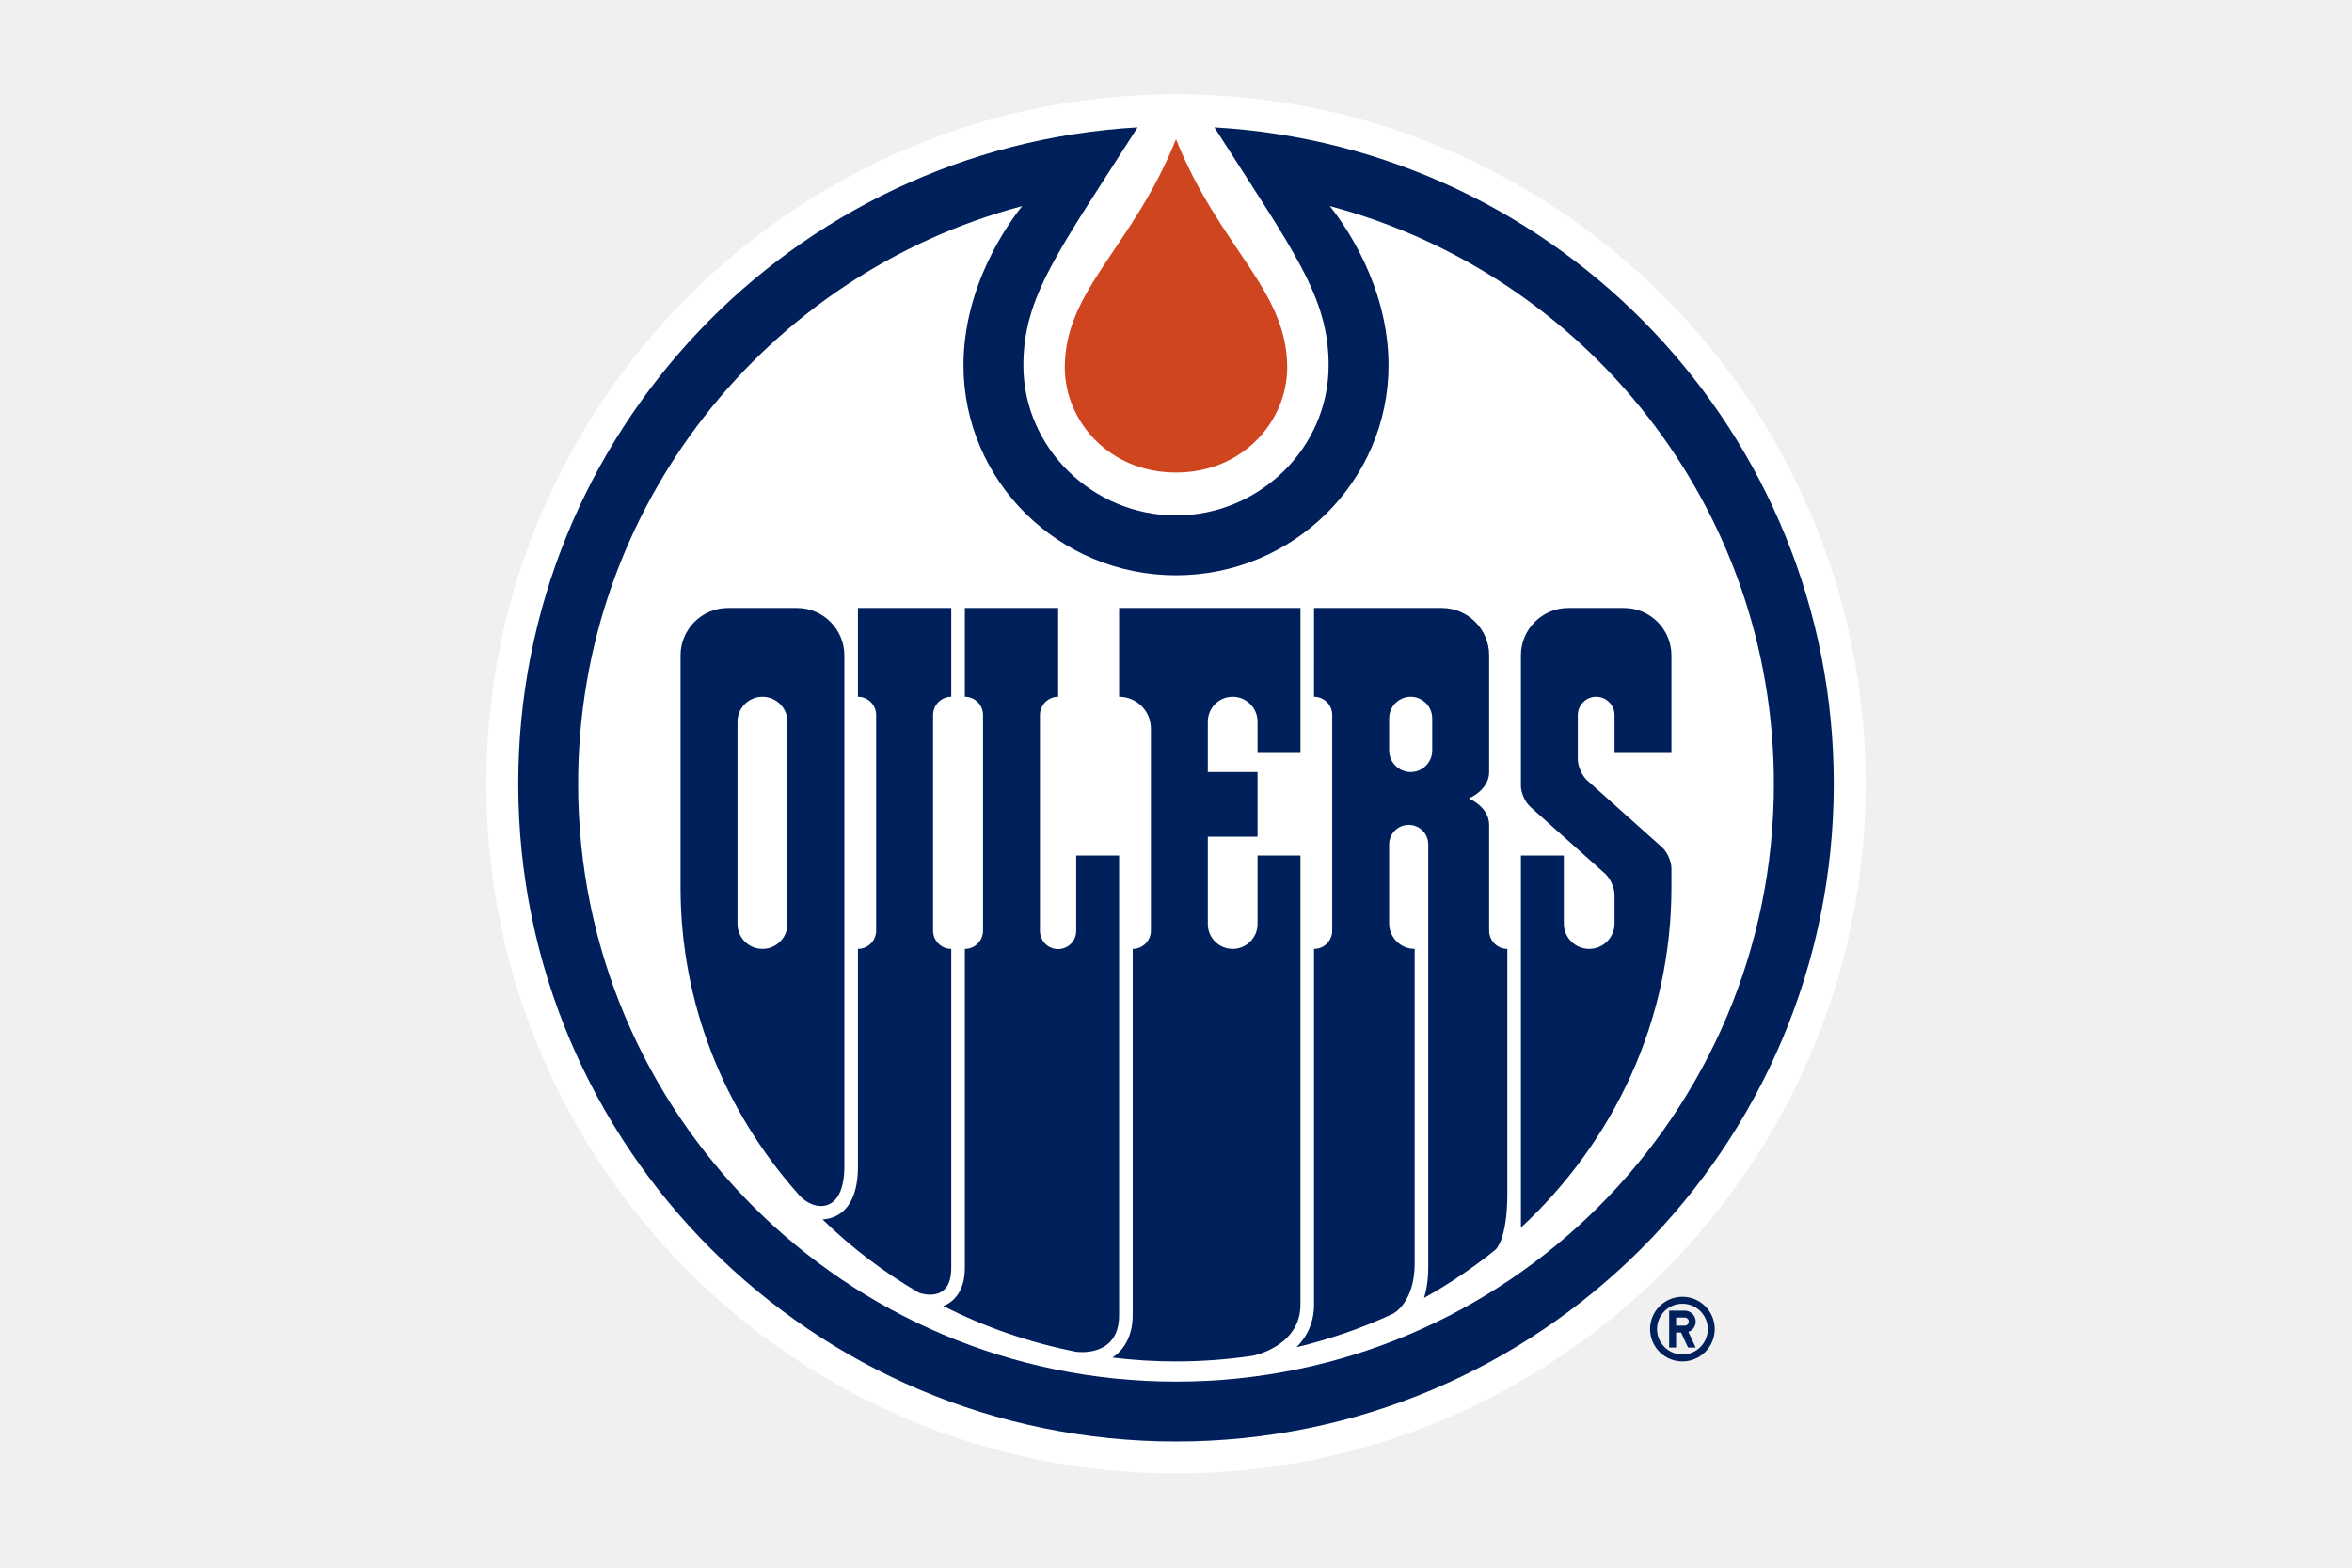
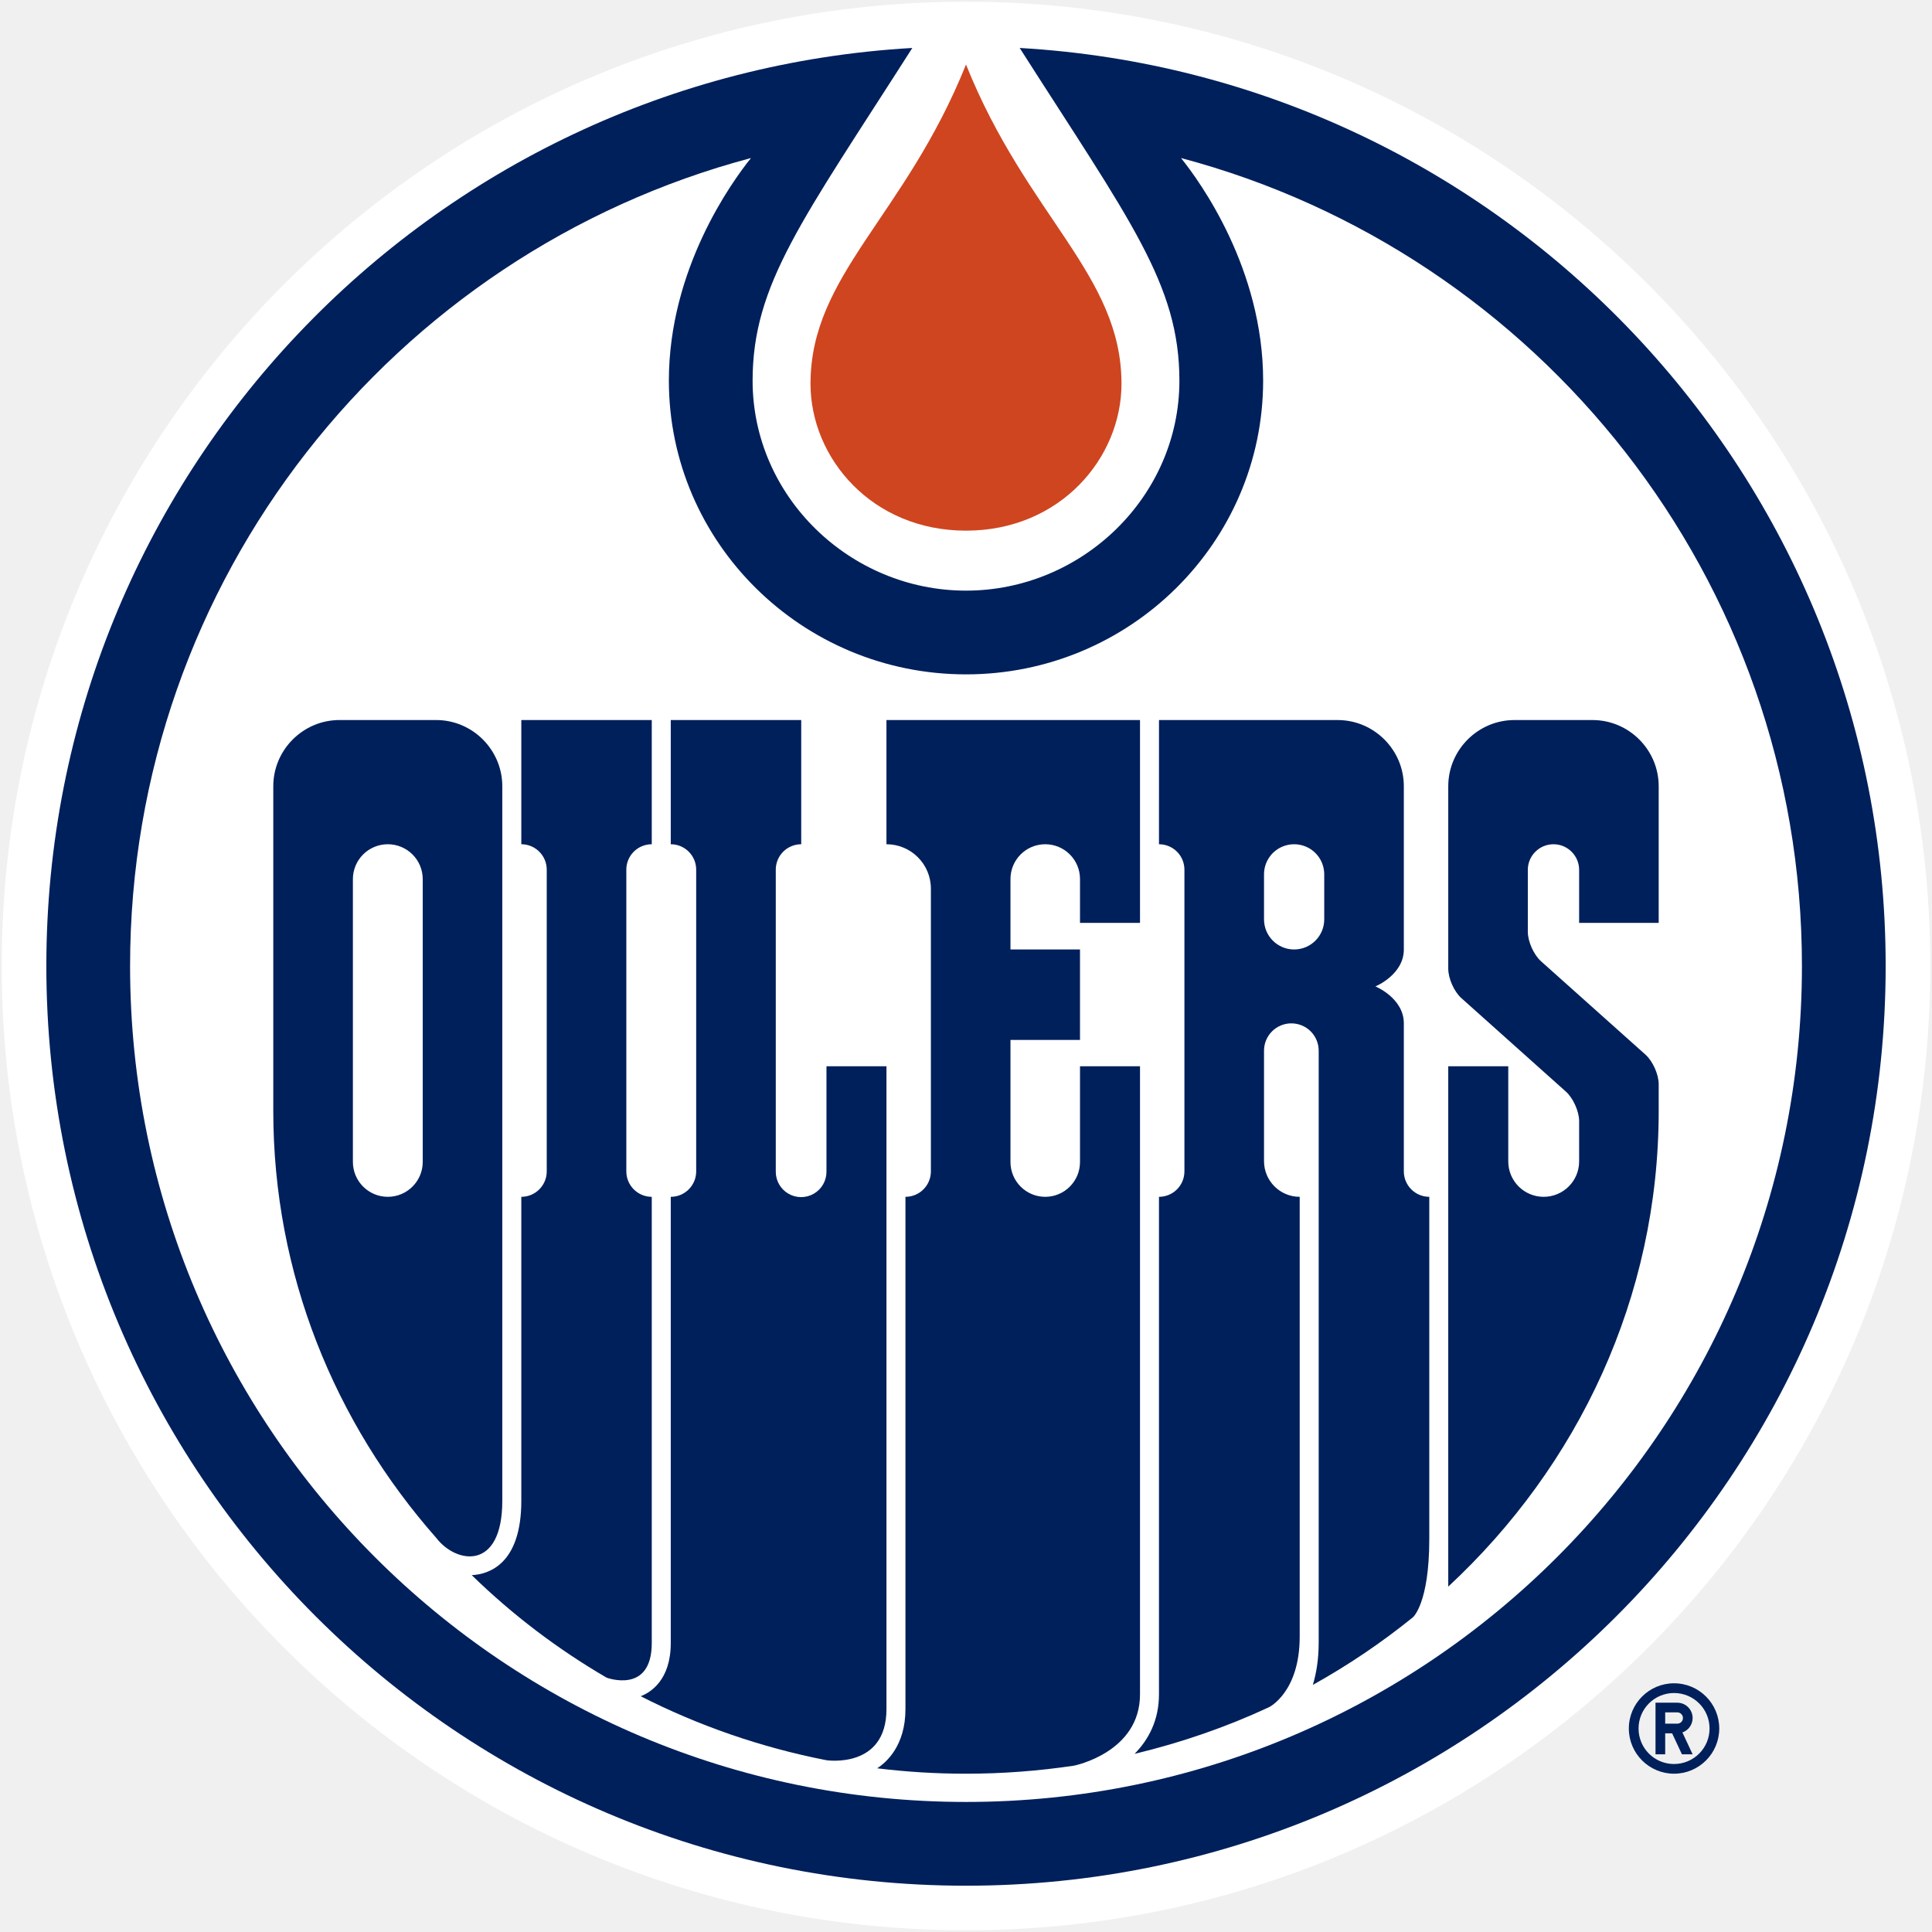
- <svg xmlns="http://www.w3.org/2000/svg" viewBox="0 0 960 640">
+ <svg xmlns="http://www.w3.org/2000/svg" width="564" height="564" viewBox="198 38 564 564">
  <path fill="#00205b" d="M686.699 529.396c-7.285 0-13.199 5.907-13.199 13.197 0 7.282 5.914 13.196 13.199 13.196s13.191-5.914 13.191-13.195c0-7.291-5.905-13.198-13.191-13.198m0 23.562a10.35 10.35 0 0 1-9.578-6.397 10.4 10.4 0 0 1-.786-3.968 10.35 10.35 0 0 1 10.364-10.358c5.727 0 10.363 4.631 10.363 10.358s-4.636 10.365-10.363 10.365Zm5.423-13.424a4.5 4.5 0 0 0-1.313-3.163 4.5 4.5 0 0 0-1.452-.969 4.5 4.5 0 0 0-1.713-.339h-6.358v15.063h2.826v-6.117h2.028l2.856 6.117h3.126l-2.983-6.379a4.48 4.48 0 0 0 2.983-4.213m-4.478 1.647h-3.532v-3.296h3.531c.909 0 1.652.738 1.652 1.65a1.65 1.65 0 0 1-1.652 1.646z" />
  <path fill="#fff" d="M480 601.5c155.471 0 281.5-126.027 281.5-281.5S635.471 38.5 480 38.5 198.5 164.543 198.5 320 324.531 601.5 480 601.5" />
  <path fill="#00205b" d="M495.67 52c32.141 50.369 46.627 68.936 46.627 97.132 0 33.847-28.445 61.289-62.296 61.289s-62.297-27.442-62.297-61.289c0-28.196 14.485-46.763 46.625-97.131-140.977 8.11-252.8 124.988-252.8 267.998 0 148.281 120.197 268.488 268.472 268.488S748.473 468.28 748.473 319.999c0-143.01-111.822-259.887-252.803-267.998m-15.669 512.035c-134.777 0-244.028-109.266-244.028-244.036 0-113.061 76.907-208.161 181.257-235.867-5.544 6.898-23.97 32.28-23.97 64.999 0 47.274 38.912 85.734 86.741 85.734s86.74-38.46 86.74-85.734c0-32.719-18.434-58.101-23.97-64.999C647.127 111.84 724.031 206.938 724.031 320c0 134.77-109.26 244.036-244.03 244.036" />
  <path fill="#00205b" d="M530.797 349.264H513.28v27.964c0 5.605-4.544 10.155-10.153 10.155-5.593 0-10.145-4.55-10.145-10.155v-35.64h20.298v-26.413h-20.298v-20.571c0-5.605 4.552-10.149 10.145-10.149 5.609 0 10.153 4.544 10.153 10.149v12.813h17.517v-59.218h-74.019v36.256c7.162 0 12.974 5.797 12.974 12.975v82.527a7.43 7.43 0 0 1-7.427 7.427v149.547c0 10.684-5.586 15.555-8.256 17.28A212 212 0 0 0 480 555.79c10.725 0 21.259-.81 31.538-2.35 0 0 19.258-3.82 19.258-20.802z" />
  <path fill="#00205b" d="M456.78 349.264h-17.512v30.718a7.4 7.4 0 1 1-14.799.001v-88.098a7.42 7.42 0 0 1 4.585-6.866 7.4 7.4 0 0 1 2.844-.565v-36.256h-38.084v36.256a7.424 7.424 0 0 1 7.421 7.431v88.071c0 4.099-3.325 7.427-7.421 7.427v130.258c0 10.878-5.954 14.447-8.782 15.532 16.8 8.559 35.012 14.919 54.207 18.678 0 0 17.541 2.672 17.541-14.922z" />
  <path fill="#00205b" d="M388.266 517.641V387.384c-4.1 0-7.424-3.329-7.424-7.43v-88.069a7.42 7.42 0 0 1 4.582-6.864 7.4 7.4 0 0 1 2.842-.566v-36.259h-38.081v36.259a7.425 7.425 0 0 1 7.422 7.43v88.068c0 4.101-3.327 7.43-7.422 7.43v88.732c0 18.524-9.507 21.457-14.469 21.715a202.3 202.3 0 0 0 39.363 29.919s13.188 4.987 13.188-10.108m293.947-210.225v-39.895c0-10.625-8.69-19.32-19.316-19.32H640.1c-10.624 0-19.317 8.695-19.317 19.32v53.285c0 2.838 1.724 6.709 3.843 8.587l30.518 27.293c2.115 1.896 3.844 5.771 3.844 8.595v11.762c0 5.713-4.639 10.34-10.349 10.34s-10.339-4.627-10.339-10.34v-27.776h-17.518v151.902c37.876-35.158 61.432-84.354 61.432-138.832v-7.85c0-2.832-1.723-6.689-3.829-8.584l-30.526-27.29c-2.122-1.903-3.849-5.759-3.849-8.598v-18.083c0-4.123 3.36-7.476 7.495-7.476 4.128 0 7.483 3.352 7.483 7.476v15.485h23.226z" />
  <path fill="#00205b" d="M344.634 476.115V267.524c0-10.632-8.689-19.327-19.315-19.327h-28.216c-10.626 0-19.323 8.695-19.323 19.327v94.812c0 47.494 17.9 90.97 47.575 124.621 5.802 7.566 19.279 9.729 19.279-10.842m-23.227-98.926c0 5.626-4.564 10.191-10.192 10.191-5.636 0-10.197-4.565-10.197-10.191v-82.541a10.184 10.184 0 0 1 10.196-10.192 10.183 10.183 0 0 1 10.193 10.193zm286.408 2.764v-43.206c0-7.399-8.3-10.789-8.3-10.789s8.3-3.391 8.3-10.782v-47.655c0-10.627-8.697-19.32-19.318-19.32h-52.156l-.007 36.254a7.42 7.42 0 0 1 7.429 7.43v88.068a7.42 7.42 0 0 1-7.429 7.43v145.254c0 7.529-3.032 13.211-7.126 17.354 13.692-3.284 26.833-7.834 39.274-13.627 0 0 8.934-4.338 8.934-20.597V387.383c-5.758 0-10.416-4.669-10.416-10.417v-32.234a7.97 7.97 0 0 1 7.973-7.985 7.98 7.98 0 0 1 5.65 2.335 7.98 7.98 0 0 1 2.337 5.65v172.71c0 4.886-.672 8.976-1.703 12.417a204.3 204.3 0 0 0 29.193-19.718s4.794-3.971 4.794-22.854v-99.904a7.44 7.44 0 0 1-5.253-2.176 7.4 7.4 0 0 1-1.611-2.41 7.4 7.4 0 0 1-.565-2.844m-23.237-73.574c0 4.856-3.932 8.797-8.79 8.797-4.855 0-8.788-3.941-8.788-8.797v-13.134a8.774 8.774 0 0 1 5.424-8.121 8.8 8.8 0 0 1 6.729-.001 8.784 8.784 0 0 1 5.425 8.121z" />
  <path fill="#cf4520" d="M525.391 150.02c0-31.797-27.583-48.782-45.39-93.183-17.81 44.401-45.393 61.385-45.393 93.183 0 21.73 17.947 42.892 45.392 42.892s45.391-21.161 45.391-42.892" />
</svg>
